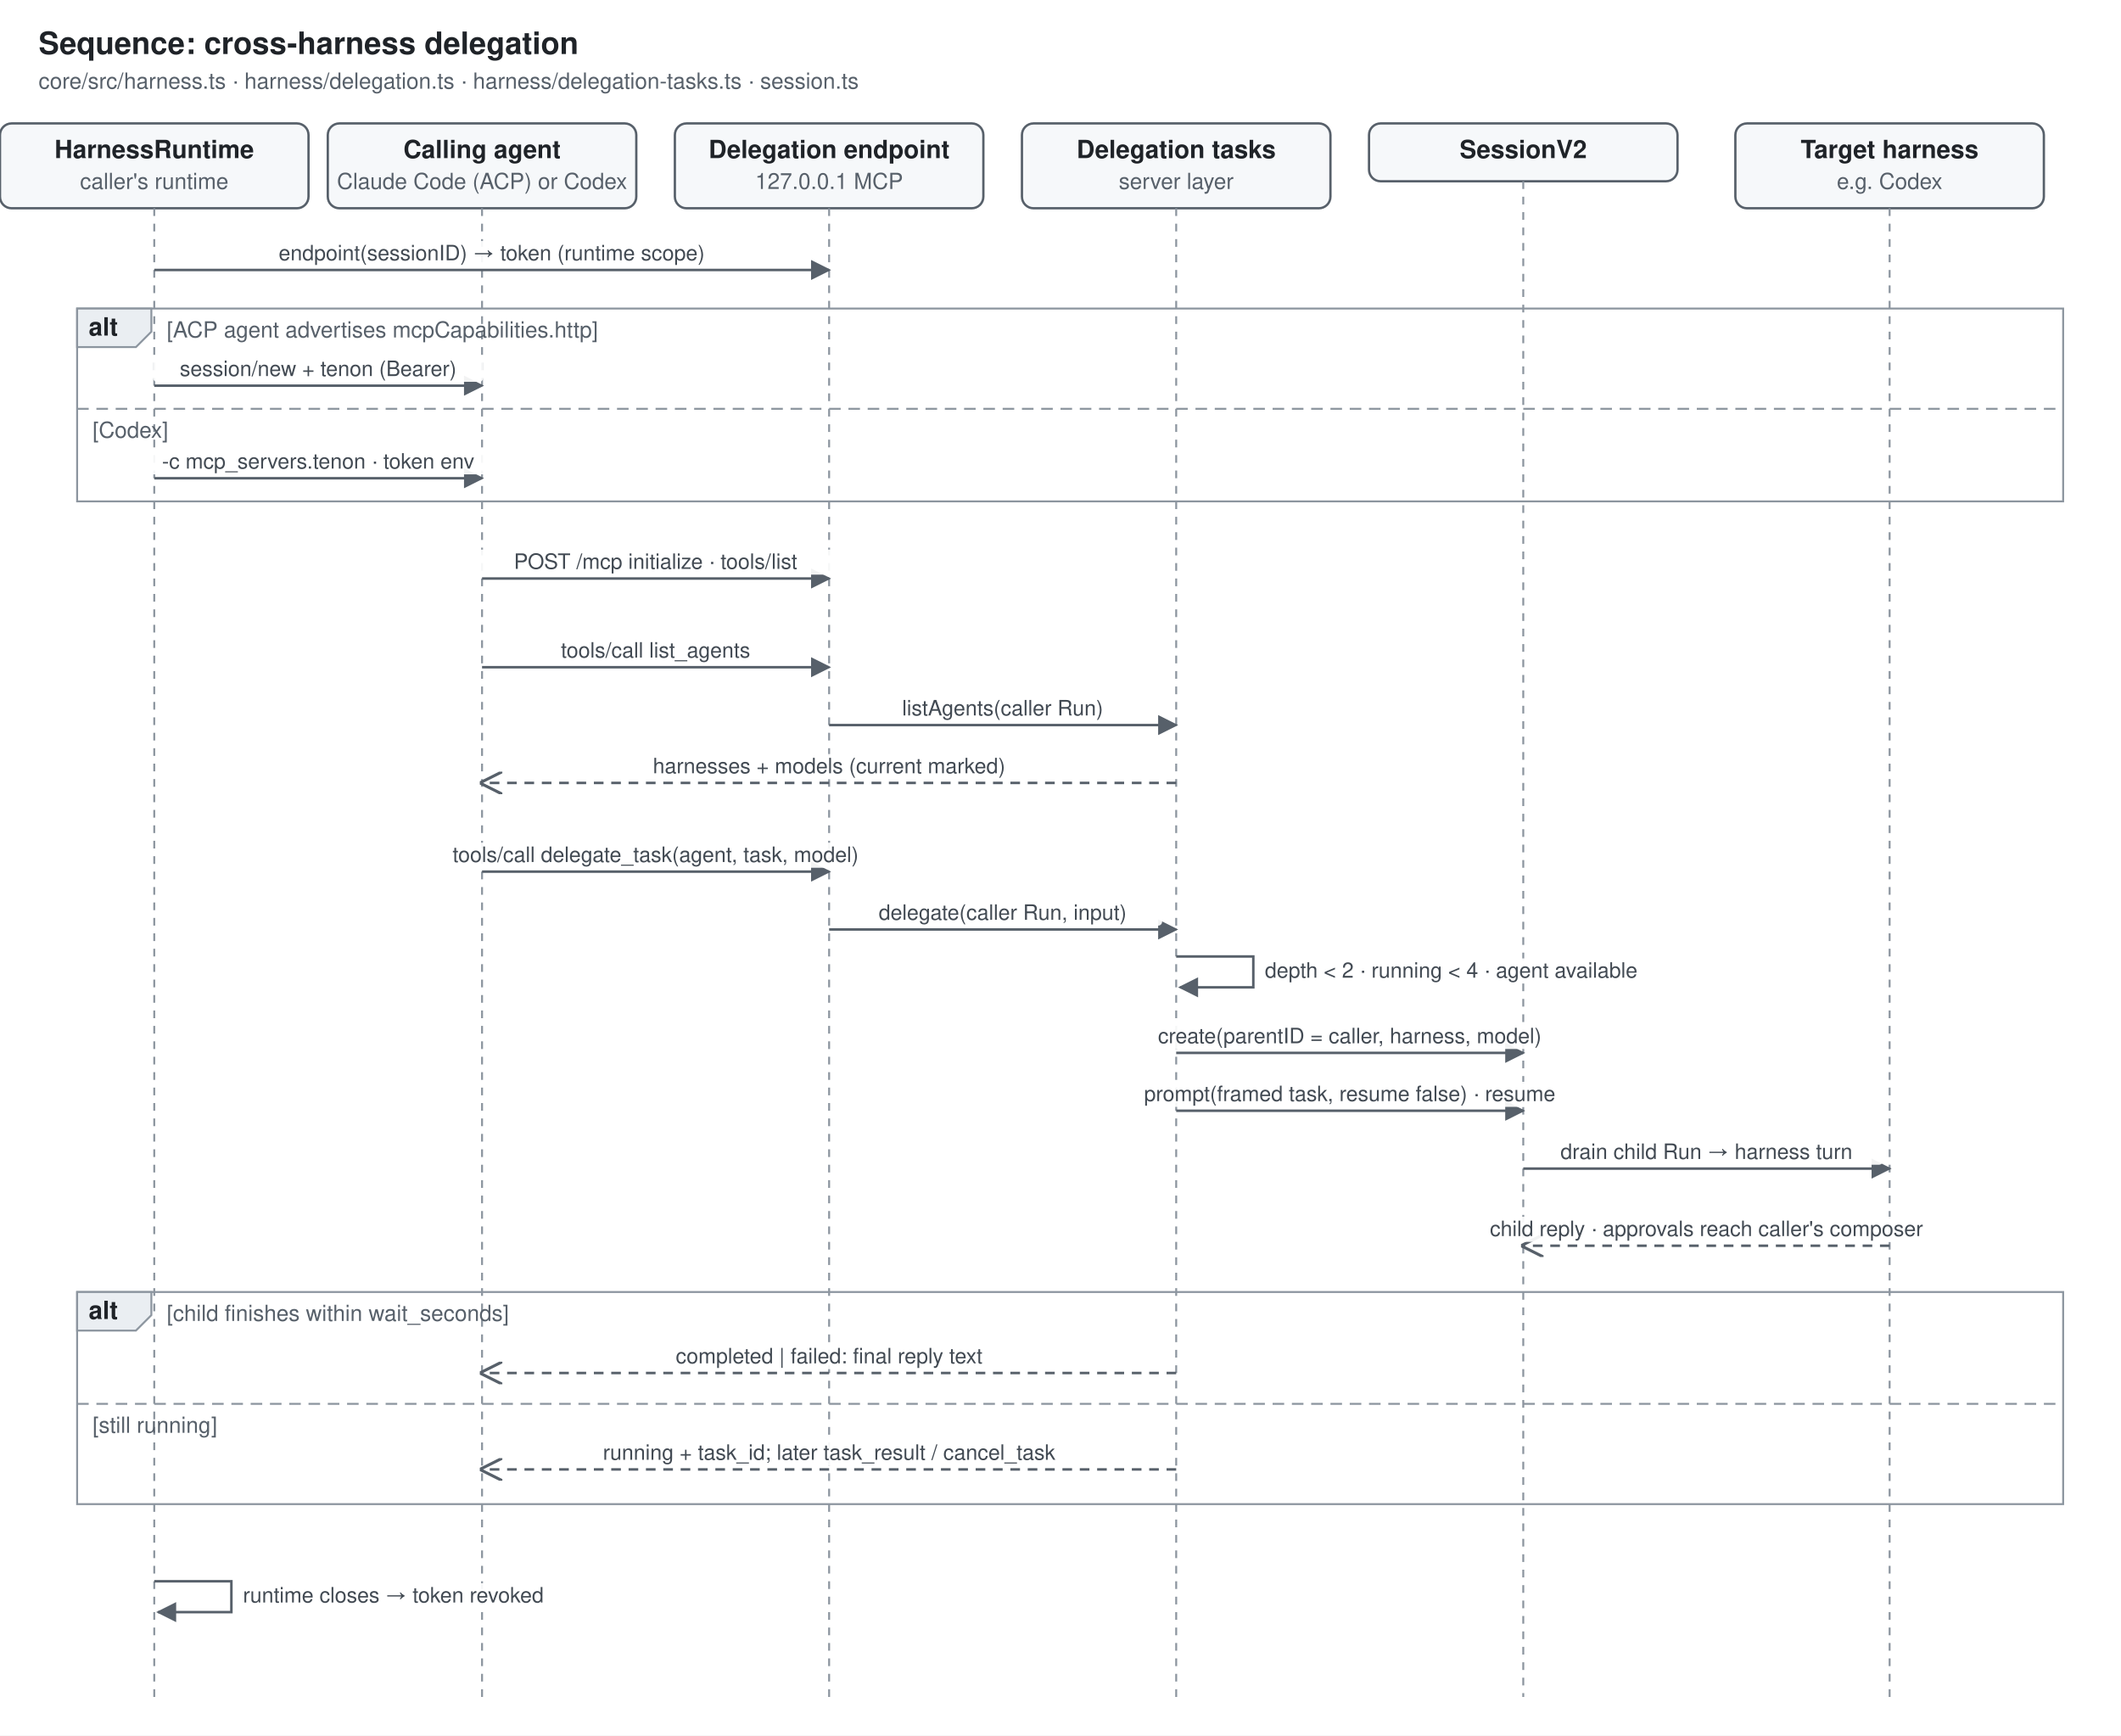
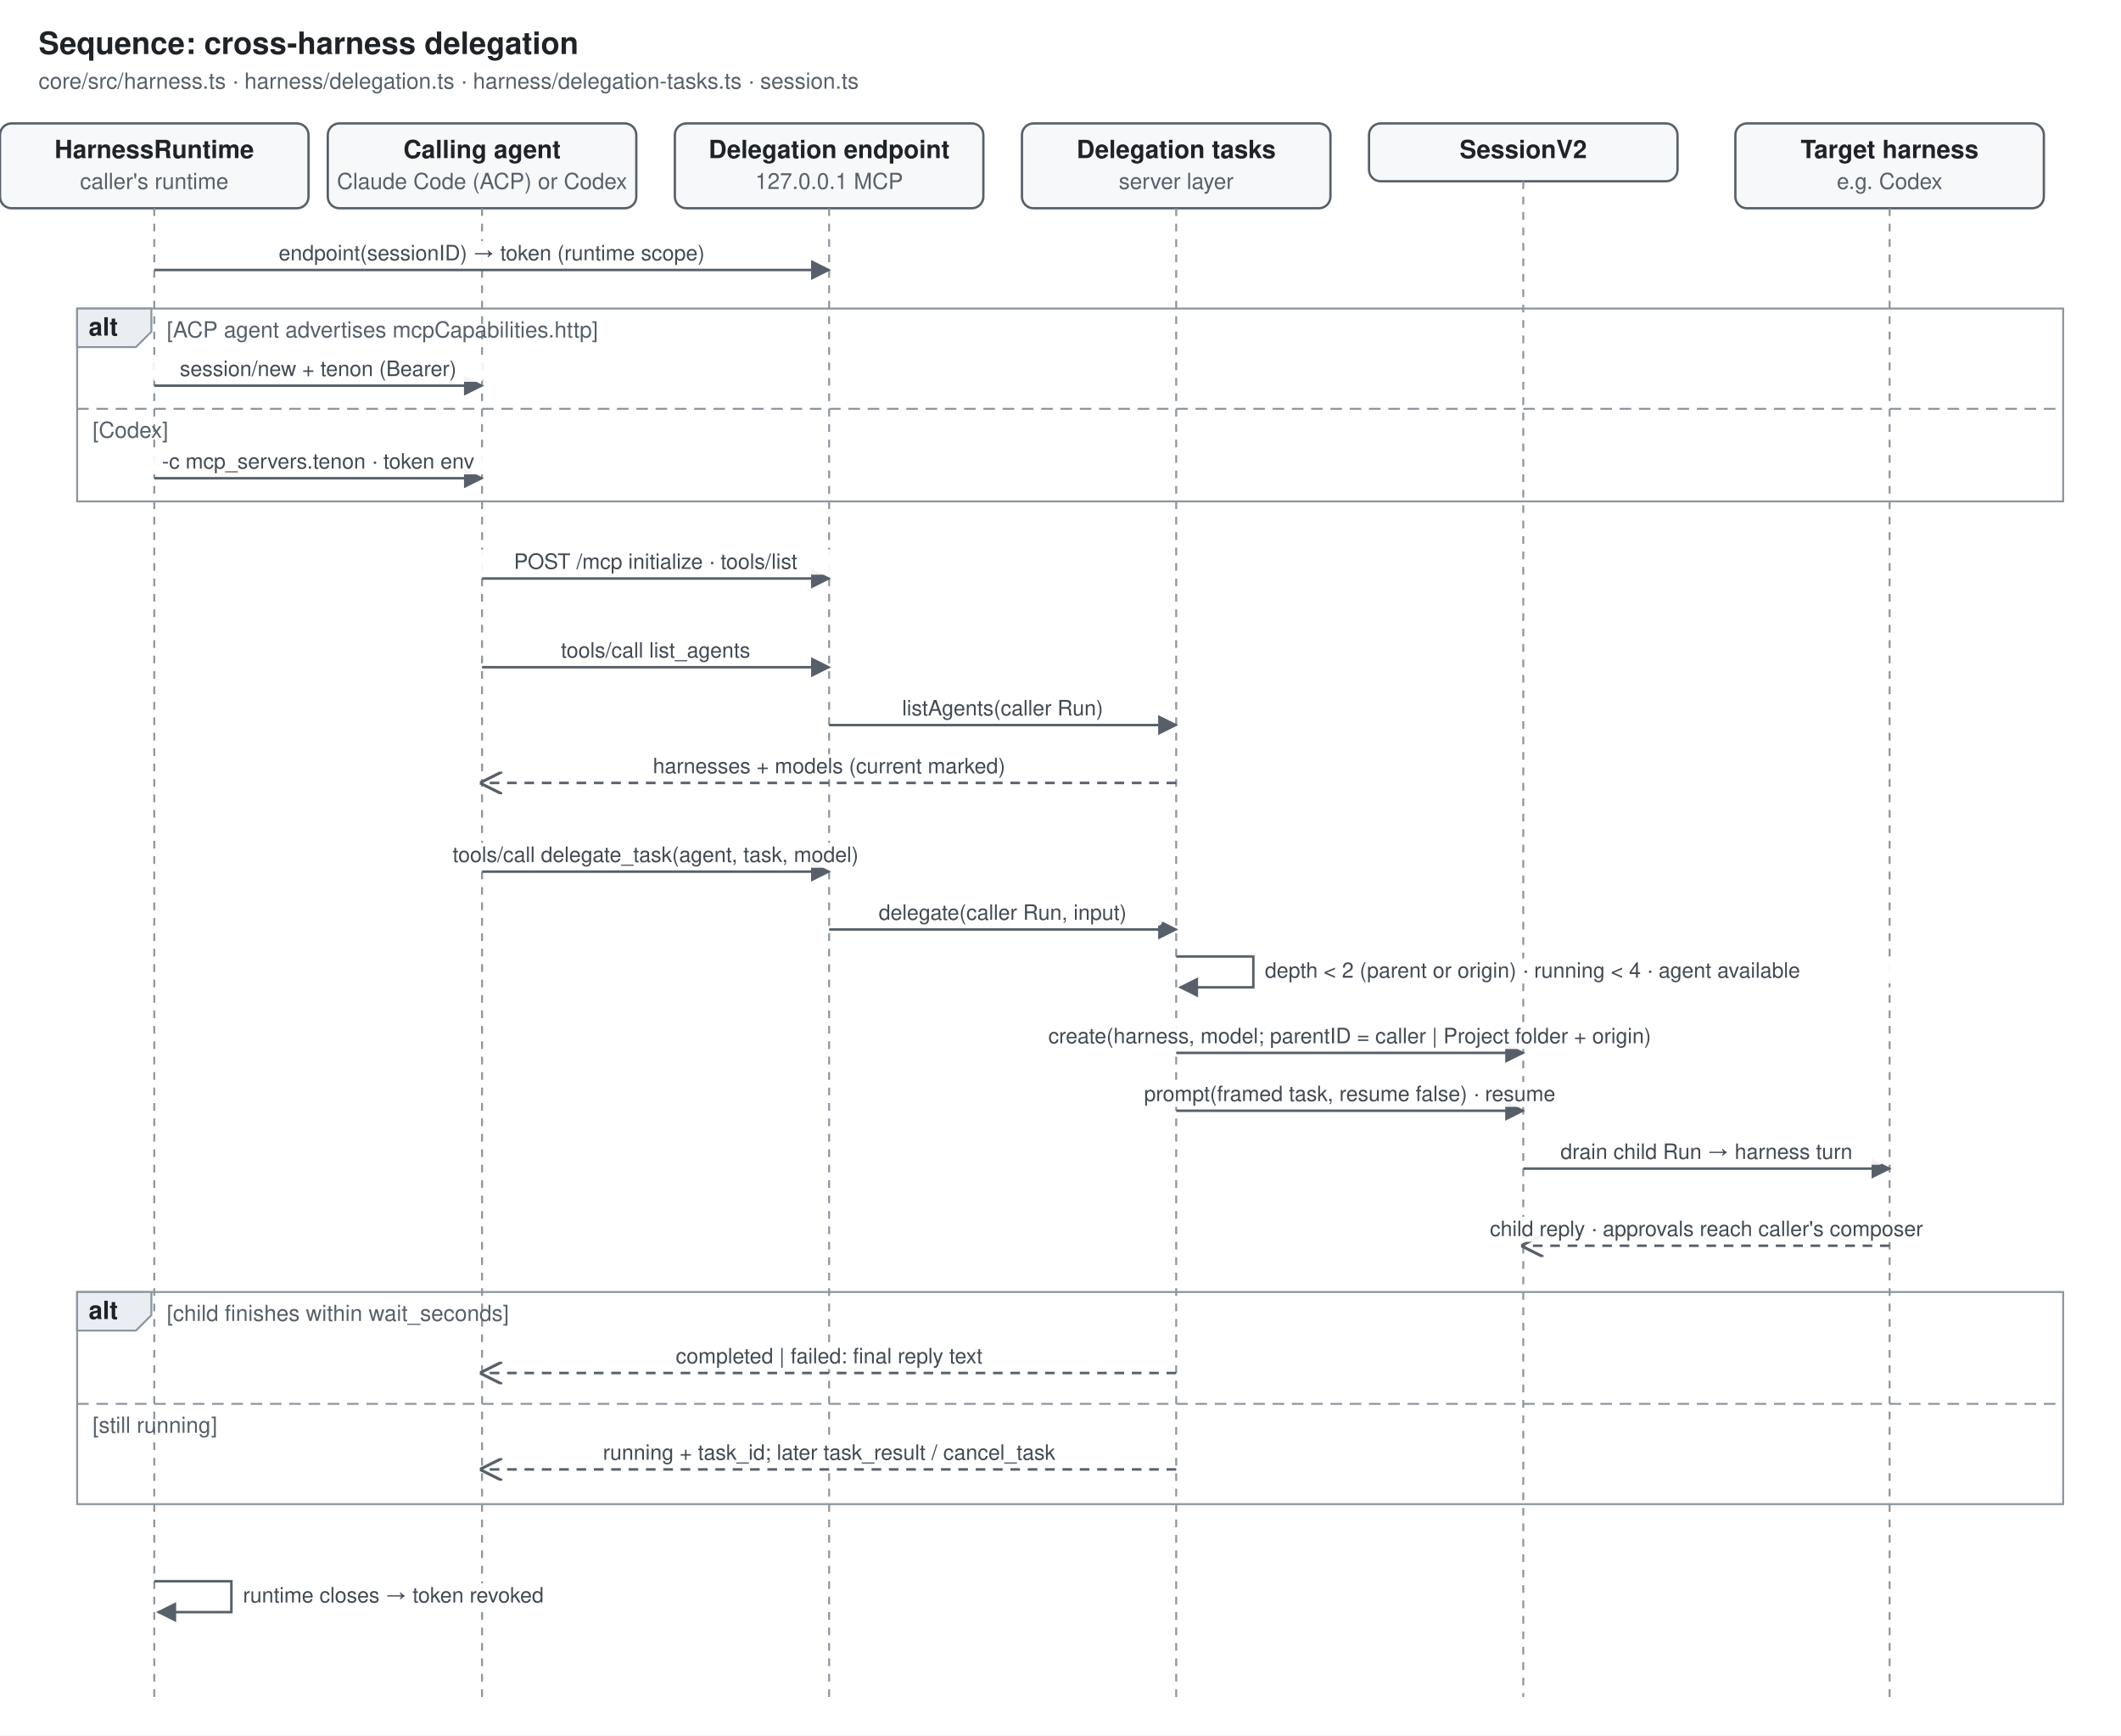
<svg xmlns="http://www.w3.org/2000/svg" viewBox="0 0 1100 900" width="1100" height="900" role="img" aria-labelledby="title desc">
  <style>
  .bg{fill:#ffffff}
  text{font-family:ui-sans-serif,system-ui,-apple-system,"Segoe UI",Helvetica,Arial,sans-serif;font-size:13px;fill:#1f2328}
  .t{font-weight:600}
  .s{font-size:11.5px;fill:#57606a}
  .h{font-size:16px;font-weight:600}
  .lbl{font-size:11px;fill:#424a53}
  .lblbg{fill:#ffffff;opacity:.92}
  .box{fill:#f6f8fa;stroke:#57606a;stroke-width:1.2}
  .sub{fill:#ffffff;stroke:#8c959f;stroke-width:1}
  .store{fill:#fff8e5;stroke:#9a6700;stroke-width:1.2}
  .ext{fill:#ddf4ff;stroke:#0969da;stroke-width:1.2}
  .proc{fill:#fbefff;stroke:#8250df;stroke-width:1.2}
  .zone{fill:none;stroke:#8c959f;stroke-width:1.2;stroke-dasharray:7 5}
  .zonet{font-size:12px;font-weight:600;fill:#57606a}
  .gapz{fill:#fff1f0;stroke:#cf222e;stroke-width:1.2}
  .e{fill:none;stroke:#57606a;stroke-width:1.3}
  .d{stroke-dasharray:5 4}
  .r{stroke:#cf222e}
  .sens{stroke:#bc4c00;stroke-width:2}
  .ah{fill:#57606a}
  .ahr{fill:#cf222e}
  .ahs{fill:#bc4c00}
  .life{stroke:#8c959f;stroke-width:1;stroke-dasharray:4 4}
  .act{fill:#eaeef2;stroke:#57606a;stroke-width:1}
  .frag{fill:none;stroke:#8c959f;stroke-width:1}
  .fragt{fill:#eaeef2;stroke:#8c959f;stroke-width:1}
  .dot{fill:#1f2328}
  .ring{fill:none;stroke:#1f2328;stroke-width:1.5}
  .dia{fill:#ffffff;stroke:#57606a;stroke-width:1.2}
  .bar{fill:#1f2328}
  @media (prefers-color-scheme: dark){
    .bg{fill:#0d1117}
    text{fill:#e6edf3}
    .s{fill:#9198a1} .lbl{fill:#c9d1d9} .lblbg{fill:#0d1117}
    .box{fill:#161b22;stroke:#8b949e} .sub{fill:#0d1117;stroke:#6e7681}
    .store{fill:#2b2111;stroke:#d29922} .ext{fill:#0c2d4a;stroke:#4493f8}
    .proc{fill:#271a3d;stroke:#ab7df8}
    .zone{stroke:#6e7681} .zonet{fill:#9198a1}
    .gapz{fill:#3a1517;stroke:#f85149}
    .e{stroke:#9198a1} .r{stroke:#f85149} .sens{stroke:#f0883e}
    .ah{fill:#9198a1} .ahr{fill:#f85149} .ahs{fill:#f0883e}
    .life{stroke:#6e7681} .act{fill:#21262d;stroke:#8b949e}
    .frag{stroke:#6e7681} .fragt{fill:#21262d;stroke:#6e7681}
    .dot{fill:#e6edf3} .ring{stroke:#e6edf3} .dia{fill:#0d1117;stroke:#8b949e} .bar{fill:#e6edf3}
  }
</style>
  <defs>
    <marker id="a" viewBox="0 0 10 10" refX="9" refY="5" markerWidth="8" markerHeight="8" orient="auto-start-reverse">
      <path class="ah" d="M0,0 L10,5 L0,10 z" />
    </marker>
    <marker id="ar" viewBox="0 0 10 10" refX="9" refY="5" markerWidth="8" markerHeight="8" orient="auto-start-reverse">
      <path class="ahr" d="M0,0 L10,5 L0,10 z" />
    </marker>
    <marker id="as" viewBox="0 0 10 10" refX="9" refY="5" markerWidth="8" markerHeight="8" orient="auto-start-reverse">
      <path class="ahs" d="M0,0 L10,5 L0,10 z" />
    </marker>
    <marker id="o" viewBox="0 0 10 10" refX="9" refY="5" markerWidth="9" markerHeight="9" orient="auto-start-reverse">
      <path class="e" d="M0,0 L10,5 L0,10" />
    </marker>
    <marker id="dm" viewBox="0 0 12 12" refX="1" refY="6" markerWidth="11" markerHeight="11" orient="auto-start-reverse">
      <path class="bar" d="M1,6 L6,1 L11,6 L6,11 z" />
    </marker>
  </defs>
  <rect class="bg" x="0" y="0" width="1100" height="900" />
  <text x="20" y="28" text-anchor="start" class="h">Sequence: cross-harness delegation</text>
  <text x="20" y="46" text-anchor="start" class="s">core/src/harness.ts · harness/delegation.ts · harness/delegation-tasks.ts · session.ts</text>
  <rect class="box" x="0.0" y="64" width="160" height="44" rx="6" />
  <text x="80.0" y="82" text-anchor="middle" class="t">HarnessRuntime</text>
  <text x="80.0" y="98" text-anchor="middle" class="s">caller's runtime</text>
  <line class="life" x1="80" y1="108" x2="80" y2="880" />
  <rect class="box" x="170.0" y="64" width="160" height="44" rx="6" />
  <text x="250.0" y="82" text-anchor="middle" class="t">Calling agent</text>
  <text x="250.0" y="98" text-anchor="middle" class="s">Claude Code (ACP) or Codex</text>
  <line class="life" x1="250" y1="108" x2="250" y2="880" />
  <rect class="box" x="350.0" y="64" width="160" height="44" rx="6" />
  <text x="430.0" y="82" text-anchor="middle" class="t">Delegation endpoint</text>
  <text x="430.0" y="98" text-anchor="middle" class="s">127.0.0.1 MCP</text>
  <line class="life" x1="430" y1="108" x2="430" y2="880" />
  <rect class="box" x="530.0" y="64" width="160" height="44" rx="6" />
  <text x="610.0" y="82" text-anchor="middle" class="t">Delegation tasks</text>
  <text x="610.0" y="98" text-anchor="middle" class="s">server layer</text>
  <line class="life" x1="610" y1="108" x2="610" y2="880" />
  <rect class="box" x="710.0" y="64" width="160" height="30" rx="6" />
  <text x="790.0" y="82" text-anchor="middle" class="t">SessionV2</text>
  <line class="life" x1="790" y1="94" x2="790" y2="880" />
  <rect class="box" x="900.0" y="64" width="160" height="44" rx="6" />
  <text x="980.0" y="82" text-anchor="middle" class="t">Target harness</text>
  <text x="980.0" y="98" text-anchor="middle" class="s">e.g. Codex</text>
  <line class="life" x1="980" y1="108" x2="980" y2="880" />
  <path class="e " d="M80,140 L430,140" marker-end="url(#a)" />
  <rect class="frag" x="40" y="160" width="1030" height="100" />
  <path class="fragt" d="M40,160 h38.5 v12 l-8,8 h-30.5 z" />
  <text x="46" y="174" text-anchor="start" class="t">alt</text>
  <text x="86.5" y="175" text-anchor="start" class="s">[ACP agent advertises mcpCapabilities.http]</text>
  <line class="frag d" x1="40" y1="212" x2="1070" y2="212" style="stroke-dasharray:6 4" />
  <text x="48" y="227" text-anchor="start" class="s">[Codex]</text>
  <path class="e " d="M80,200 L250,200" marker-end="url(#a)" />
  <path class="e " d="M80,248 L250,248" marker-end="url(#a)" />
  <path class="e " d="M250,300 L430,300" marker-end="url(#a)" />
  <path class="e " d="M250,346 L430,346" marker-end="url(#a)" />
  <path class="e " d="M430,376 L610,376" marker-end="url(#a)" />
  <path class="e d " d="M610,406 L250,406" marker-end="url(#o)" />
  <path class="e " d="M250,452 L430,452" marker-end="url(#a)" />
  <path class="e " d="M430,482 L610,482" marker-end="url(#a)" />
  <path class="e " d="M610,496 L650,496 L650,512 L612,512" marker-end="url(#a)" />
  <path class="e " d="M610,546 L790,546" marker-end="url(#a)" />
  <path class="e " d="M610,576 L790,576" marker-end="url(#a)" />
  <path class="e " d="M790,606 L980,606" marker-end="url(#a)" />
  <path class="e d " d="M980,646 L790,646" marker-end="url(#o)" />
  <rect class="frag" x="40" y="670" width="1030" height="110" />
  <path class="fragt" d="M40,670 h38.5 v12 l-8,8 h-30.5 z" />
  <text x="46" y="684" text-anchor="start" class="t">alt</text>
  <text x="86.5" y="685" text-anchor="start" class="s">[child finishes within wait_seconds]</text>
  <line class="frag d" x1="40" y1="728" x2="1070" y2="728" style="stroke-dasharray:6 4" />
  <text x="48" y="743" text-anchor="start" class="s">[still running]</text>
  <path class="e d " d="M610,712 L250,712" marker-end="url(#o)" />
  <path class="e d " d="M610,762 L250,762" marker-end="url(#o)" />
  <path class="e " d="M80,820 L120,820 L120,836 L82,836" marker-end="url(#a)" />
  <rect class="lblbg" x="125.1" y="125.0" width="259.7" height="13" rx="2" />
  <text class="lbl" x="255.0" y="135" text-anchor="middle">endpoint(sessionID) → token (runtime scope)</text>
  <rect class="lblbg" x="79.4" y="185.0" width="171.2" height="13" rx="2" />
  <text class="lbl" x="165.0" y="195" text-anchor="middle">session/new + tenon (Bearer)</text>
  <rect class="lblbg" x="67.6" y="233.0" width="194.8" height="13" rx="2" />
  <text class="lbl" x="165.0" y="243" text-anchor="middle">-c mcp_servers.tenon · token env</text>
  <rect class="lblbg" x="239.6" y="285.0" width="200.7" height="13" rx="2" />
  <text class="lbl" x="340.0" y="295" text-anchor="middle">POST /mcp initialize · tools/list</text>
  <rect class="lblbg" x="272.1" y="331.0" width="135.8" height="13" rx="2" />
  <text class="lbl" x="340.0" y="341" text-anchor="middle">tools/call list_agents</text>
  <rect class="lblbg" x="452.1" y="361.0" width="135.8" height="13" rx="2" />
  <text class="lbl" x="520.0" y="371" text-anchor="middle">listAgents(caller Run)</text>
  <rect class="lblbg" x="323.8" y="391.0" width="212.5" height="13" rx="2" />
  <text class="lbl" x="430.0" y="401" text-anchor="middle">harnesses + models (current marked)</text>
  <rect class="lblbg" x="207.2" y="437.0" width="265.6" height="13" rx="2" />
  <text class="lbl" x="340.0" y="447" text-anchor="middle">tools/call delegate_task(agent, task, model)</text>
  <rect class="lblbg" x="437.4" y="467.0" width="165.3" height="13" rx="2" />
  <text class="lbl" x="520.0" y="477" text-anchor="middle">delegate(caller Run, input)</text>
-   <rect class="lblbg" x="653.0" y="497.0" width="247.9" height="13" rx="2" />
-   <text class="lbl" x="656" y="507" text-anchor="start">depth &lt; 2 · running &lt; 4 · agent available</text>
-   <rect class="lblbg" x="576.0" y="531.0" width="247.9" height="13" rx="2" />
-   <text class="lbl" x="700.0" y="541" text-anchor="middle">create(parentID = caller, harness, model)</text>
+   <rect class="lblbg" x="653.0" y="497.0" width="360.0" height="13" rx="2" />
+   <text class="lbl" x="656" y="507" text-anchor="start">depth &lt; 2 (parent or origin) · running &lt; 4 · agent available</text>
+   <rect class="lblbg" x="499.4" y="531.0" width="401.3" height="13" rx="2" />
+   <text class="lbl" x="700.0" y="541" text-anchor="middle">create(harness, model; parentID = caller | Project folder + origin)</text>
  <rect class="lblbg" x="573.1" y="561.0" width="253.8" height="13" rx="2" />
  <text class="lbl" x="700.0" y="571" text-anchor="middle">prompt(framed task, resume false) · resume</text>
  <rect class="lblbg" x="793.5" y="591.0" width="183.0" height="13" rx="2" />
  <text class="lbl" x="885.0" y="601" text-anchor="middle">drain child Run → harness turn</text>
  <rect class="lblbg" x="743.4" y="631.0" width="283.3" height="13" rx="2" />
  <text class="lbl" x="885.0" y="641" text-anchor="middle">child reply · approvals reach caller's composer</text>
  <rect class="lblbg" x="320.8" y="697.0" width="218.4" height="13" rx="2" />
  <text class="lbl" x="430.0" y="707" text-anchor="middle">completed | failed: final reply text</text>
  <rect class="lblbg" x="279.5" y="747.0" width="301.0" height="13" rx="2" />
  <text class="lbl" x="430.0" y="757" text-anchor="middle">running + task_id; later task_result / cancel_task</text>
  <rect class="lblbg" x="123.0" y="821.0" width="183.0" height="13" rx="2" />
  <text class="lbl" x="126" y="831" text-anchor="start">runtime closes → token revoked</text>
</svg>
